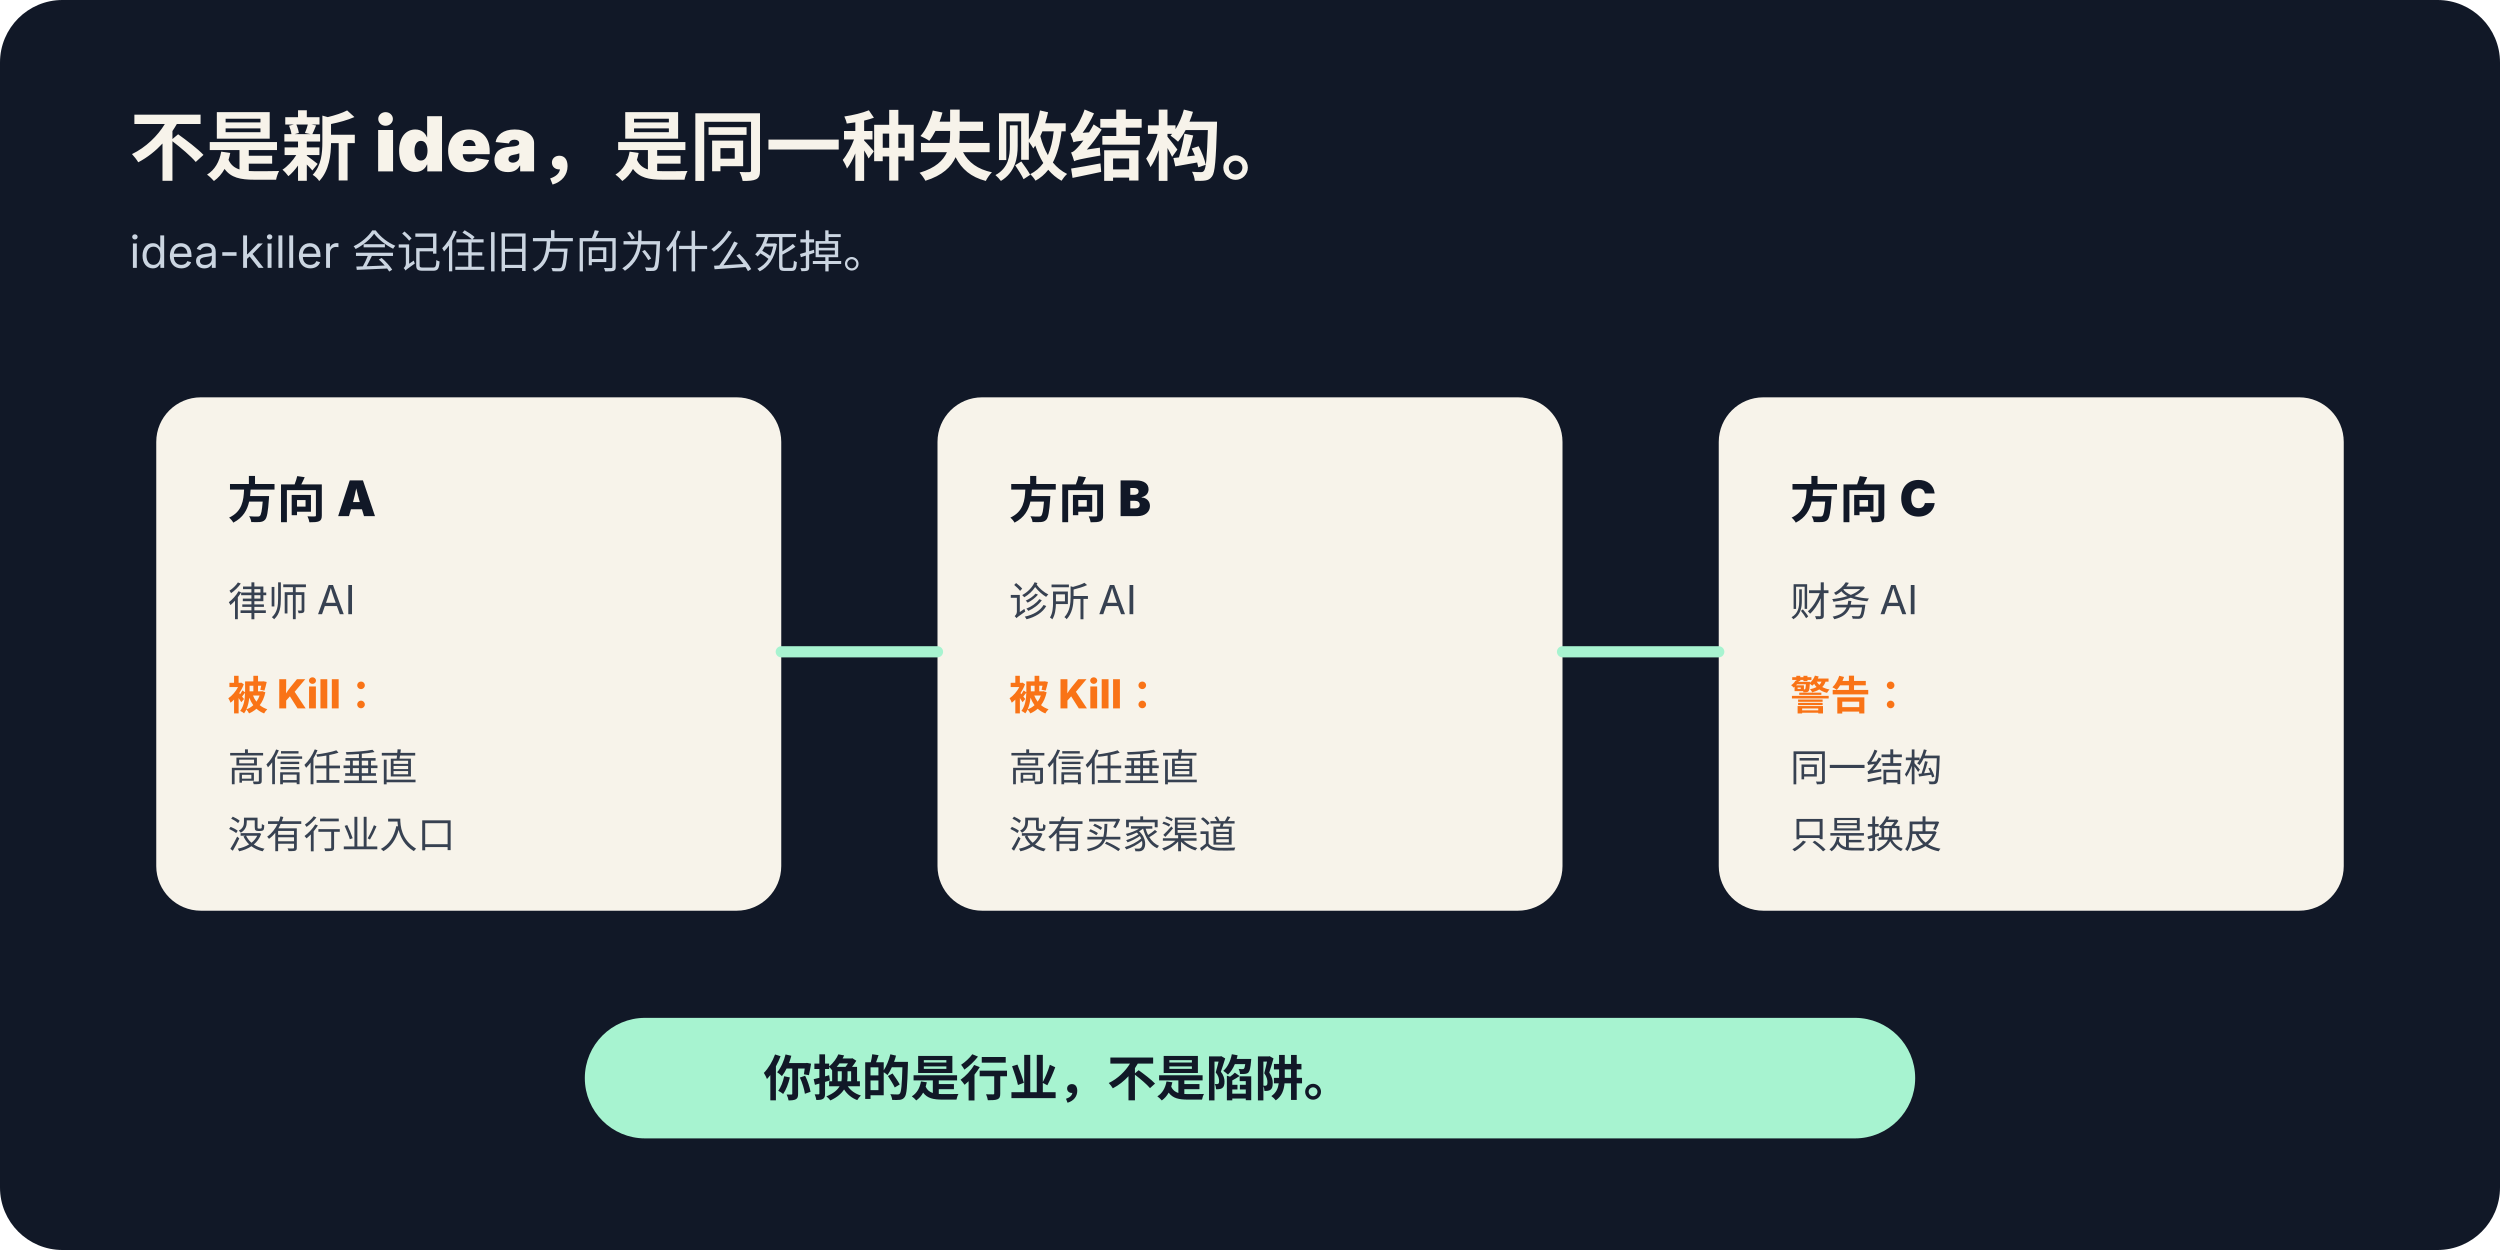
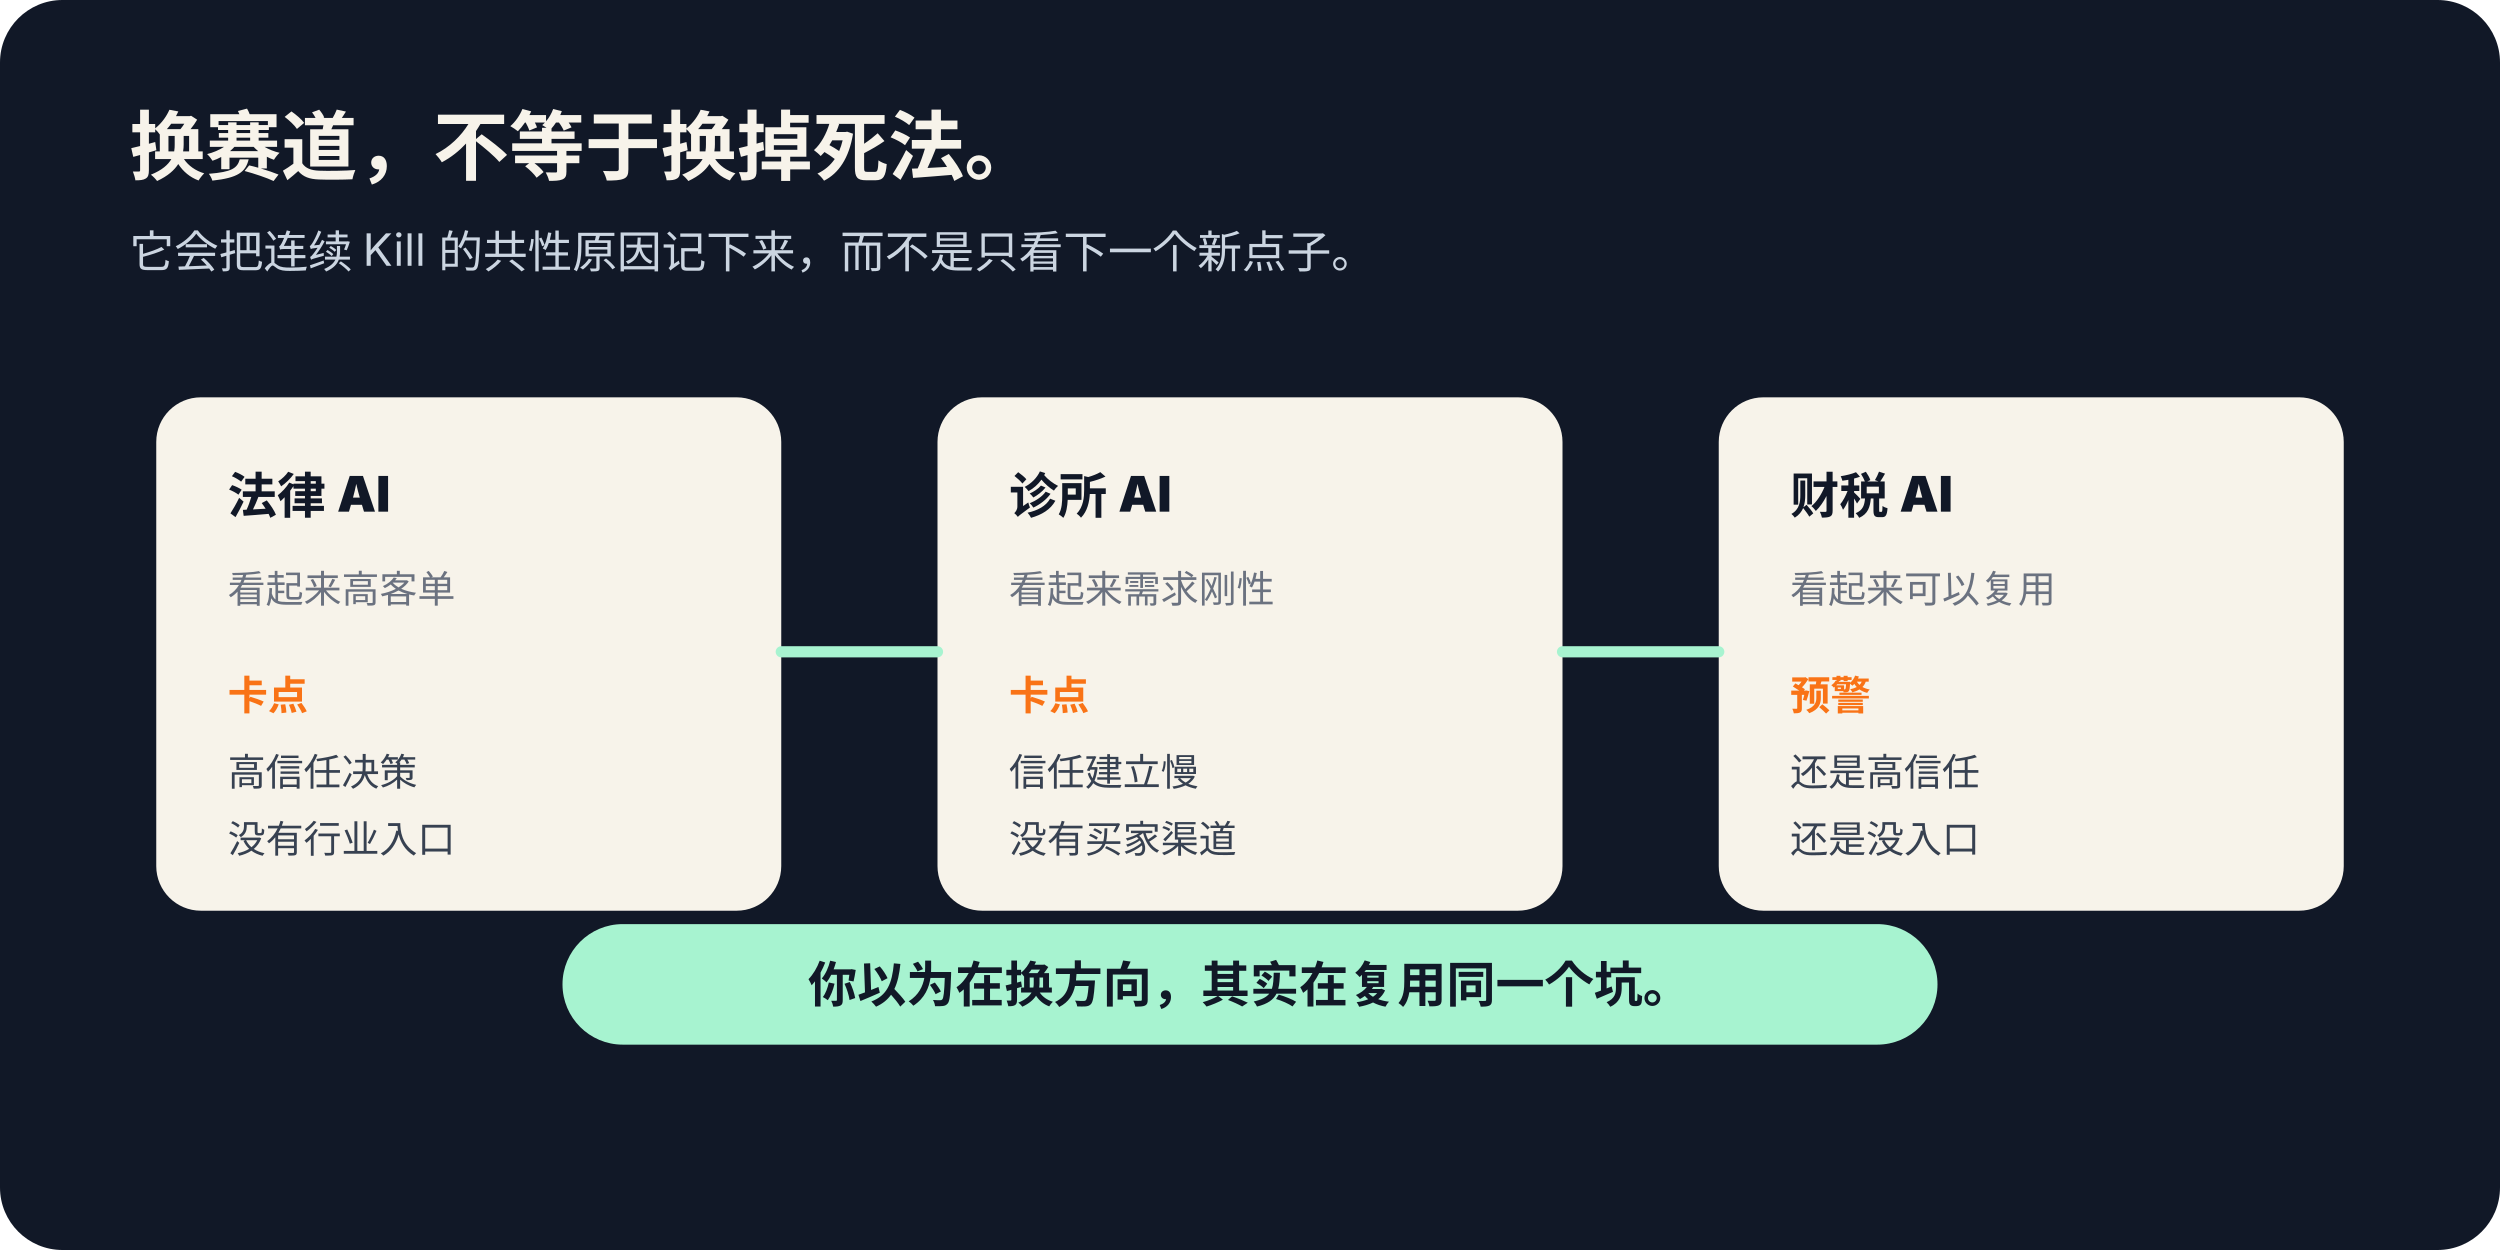
<svg xmlns="http://www.w3.org/2000/svg" width="1120" height="560" viewBox="0 0 1120 560" fill="none">
  <rect width="1120" height="560" rx="28" fill="#111827" />
-   <text x="58" y="78" fill="#F7F3EA" font-family="Inter, PingFang SC, Microsoft YaHei, Arial, sans-serif" font-size="34" font-weight="900">不是新 idea，是同一种失败结构。</text>
-   <text x="58" y="120" fill="#CBD5E1" font-family="Inter, PingFang SC, Microsoft YaHei, Arial, sans-serif" font-size="20">idea-killer 会记住旧方向为什么死掉。</text>
+   <text x="58" y="78" fill="#F7F3EA" font-family="Inter, PingFang SC, Microsoft YaHei, Arial, sans-serif" font-size="34" font-weight="900">换赛道，不等于换掉死法。</text>
+   <text x="58" y="120" fill="#CBD5E1" font-family="Inter, PingFang SC, Microsoft YaHei, Arial, sans-serif" font-size="20">它会把连续 Kill 的共性原因记下来，而不是只看下一个新点子。</text>
  <rect x="70" y="178" width="280" height="230" rx="20" fill="#F7F3EA" />
-   <text x="102" y="232" fill="#111827" font-family="Inter, PingFang SC, Microsoft YaHei, Arial, sans-serif" font-size="22" font-weight="900">方向 A</text>
-   <text x="102" y="276" fill="#374151" font-family="Inter, PingFang SC, Microsoft YaHei, Arial, sans-serif" font-size="18">律师 AI</text>
-   <text x="102" y="318" fill="#F97316" font-family="Inter, PingFang SC, Microsoft YaHei, Arial, sans-serif" font-size="18" font-weight="800">被 Kill：</text>
-   <text x="102" y="350" fill="#374151" font-family="Inter, PingFang SC, Microsoft YaHei, Arial, sans-serif" font-size="17">高信任垂直</text>
-   <text x="102" y="380" fill="#374151" font-family="Inter, PingFang SC, Microsoft YaHei, Arial, sans-serif" font-size="17">没有行业入口</text>
+   <text x="102" y="230" fill="#111827" font-family="Inter, PingFang SC, Microsoft YaHei, Arial, sans-serif" font-size="22" font-weight="900">法律 AI</text>
+   <text x="102" y="270" fill="#6B7280" font-family="Inter, PingFang SC, Microsoft YaHei, Arial, sans-serif" font-size="17">看起来高客单</text>
+   <text x="102" y="318" fill="#F97316" font-family="Inter, PingFang SC, Microsoft YaHei, Arial, sans-serif" font-size="18" font-weight="900">卡点</text>
+   <text x="102" y="352" fill="#374151" font-family="Inter, PingFang SC, Microsoft YaHei, Arial, sans-serif" font-size="17">高信任决策</text>
+   <text x="102" y="382" fill="#374151" font-family="Inter, PingFang SC, Microsoft YaHei, Arial, sans-serif" font-size="17">没有行业入口</text>
  <rect x="420" y="178" width="280" height="230" rx="20" fill="#F7F3EA" />
-   <text x="452" y="232" fill="#111827" font-family="Inter, PingFang SC, Microsoft YaHei, Arial, sans-serif" font-size="22" font-weight="900">方向 B</text>
-   <text x="452" y="276" fill="#374151" font-family="Inter, PingFang SC, Microsoft YaHei, Arial, sans-serif" font-size="18">诊所 AI</text>
-   <text x="452" y="318" fill="#F97316" font-family="Inter, PingFang SC, Microsoft YaHei, Arial, sans-serif" font-size="18" font-weight="800">被 Kill：</text>
-   <text x="452" y="350" fill="#374151" font-family="Inter, PingFang SC, Microsoft YaHei, Arial, sans-serif" font-size="17">高信任垂直</text>
-   <text x="452" y="380" fill="#374151" font-family="Inter, PingFang SC, Microsoft YaHei, Arial, sans-serif" font-size="17">没有买家渠道</text>
+   <text x="452" y="230" fill="#111827" font-family="Inter, PingFang SC, Microsoft YaHei, Arial, sans-serif" font-size="22" font-weight="900">诊所 AI</text>
+   <text x="452" y="270" fill="#6B7280" font-family="Inter, PingFang SC, Microsoft YaHei, Arial, sans-serif" font-size="17">看起来需求刚性</text>
+   <text x="452" y="318" fill="#F97316" font-family="Inter, PingFang SC, Microsoft YaHei, Arial, sans-serif" font-size="18" font-weight="900">卡点</text>
+   <text x="452" y="352" fill="#374151" font-family="Inter, PingFang SC, Microsoft YaHei, Arial, sans-serif" font-size="17">信任建立慢</text>
+   <text x="452" y="382" fill="#374151" font-family="Inter, PingFang SC, Microsoft YaHei, Arial, sans-serif" font-size="17">没有买家渠道</text>
  <rect x="770" y="178" width="280" height="230" rx="20" fill="#F7F3EA" />
-   <text x="802" y="232" fill="#111827" font-family="Inter, PingFang SC, Microsoft YaHei, Arial, sans-serif" font-size="22" font-weight="900">方向 C</text>
-   <text x="802" y="276" fill="#374151" font-family="Inter, PingFang SC, Microsoft YaHei, Arial, sans-serif" font-size="18">财务 AI</text>
-   <text x="802" y="318" fill="#F97316" font-family="Inter, PingFang SC, Microsoft YaHei, Arial, sans-serif" font-size="18" font-weight="800">警告：</text>
-   <text x="802" y="350" fill="#374151" font-family="Inter, PingFang SC, Microsoft YaHei, Arial, sans-serif" font-size="17">同一结构</text>
-   <text x="802" y="380" fill="#374151" font-family="Inter, PingFang SC, Microsoft YaHei, Arial, sans-serif" font-size="17">只是换皮</text>
+   <text x="802" y="230" fill="#111827" font-family="Inter, PingFang SC, Microsoft YaHei, Arial, sans-serif" font-size="22" font-weight="900">财税 AI</text>
+   <text x="802" y="270" fill="#6B7280" font-family="Inter, PingFang SC, Microsoft YaHei, Arial, sans-serif" font-size="17">看起来可以复用</text>
+   <text x="802" y="318" fill="#F97316" font-family="Inter, PingFang SC, Microsoft YaHei, Arial, sans-serif" font-size="18" font-weight="900">预警</text>
+   <text x="802" y="352" fill="#374151" font-family="Inter, PingFang SC, Microsoft YaHei, Arial, sans-serif" font-size="17">还是高信任</text>
+   <text x="802" y="382" fill="#374151" font-family="Inter, PingFang SC, Microsoft YaHei, Arial, sans-serif" font-size="17">还是没入口</text>
  <path d="M350 292 C378 292 392 292 420 292" stroke="#A7F3D0" stroke-width="5" stroke-linecap="round" />
  <path d="M700 292 C728 292 742 292 770 292" stroke="#A7F3D0" stroke-width="5" stroke-linecap="round" />
-   <rect x="262" y="456" width="596" height="54" rx="27" fill="#A7F3D0" />
-   <text x="342" y="491" fill="#111827" font-family="Inter, PingFang SC, Microsoft YaHei, Arial, sans-serif" font-size="22" font-weight="900">你换的是行业，不是陷阱。</text>
+   <rect x="252" y="414" width="616" height="54" rx="27" fill="#A7F3D0" />
+   <text x="560" y="449" fill="#111827" font-family="Inter, PingFang SC, Microsoft YaHei, Arial, sans-serif" font-size="22" font-weight="900" text-anchor="middle">你以为在换方向，其实在复用同一个坑。</text>
</svg>
